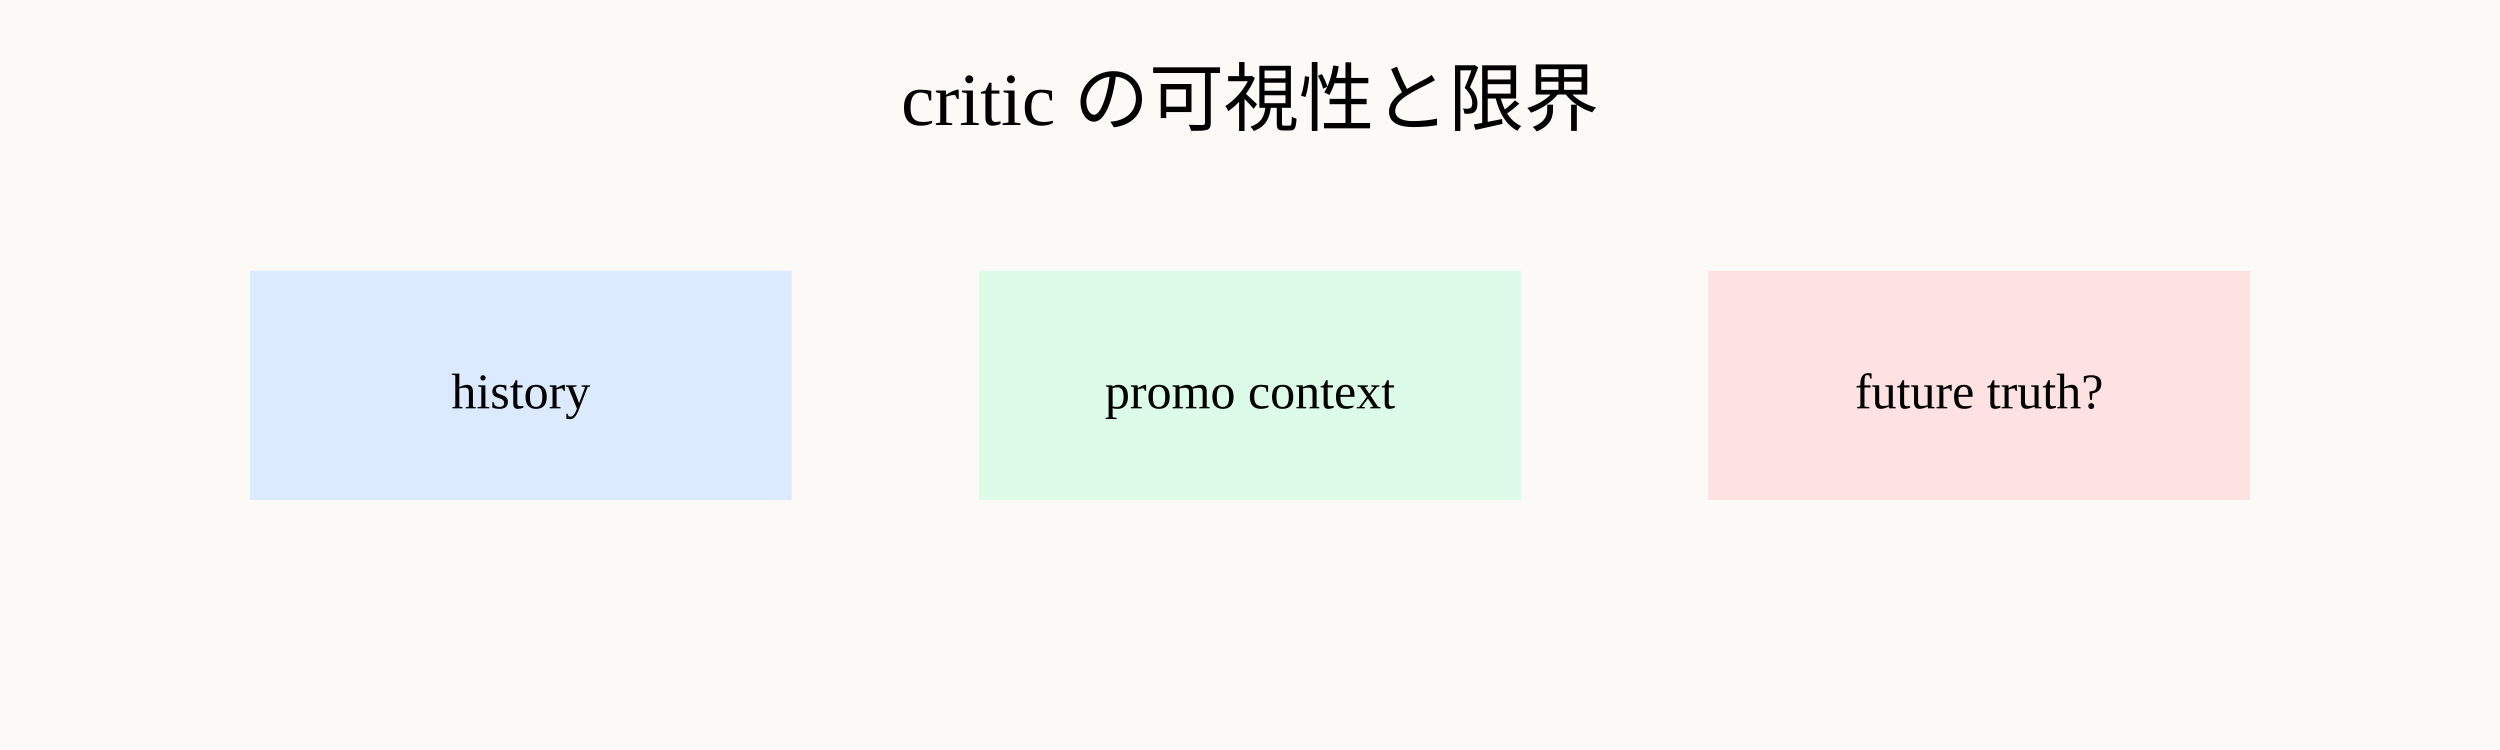
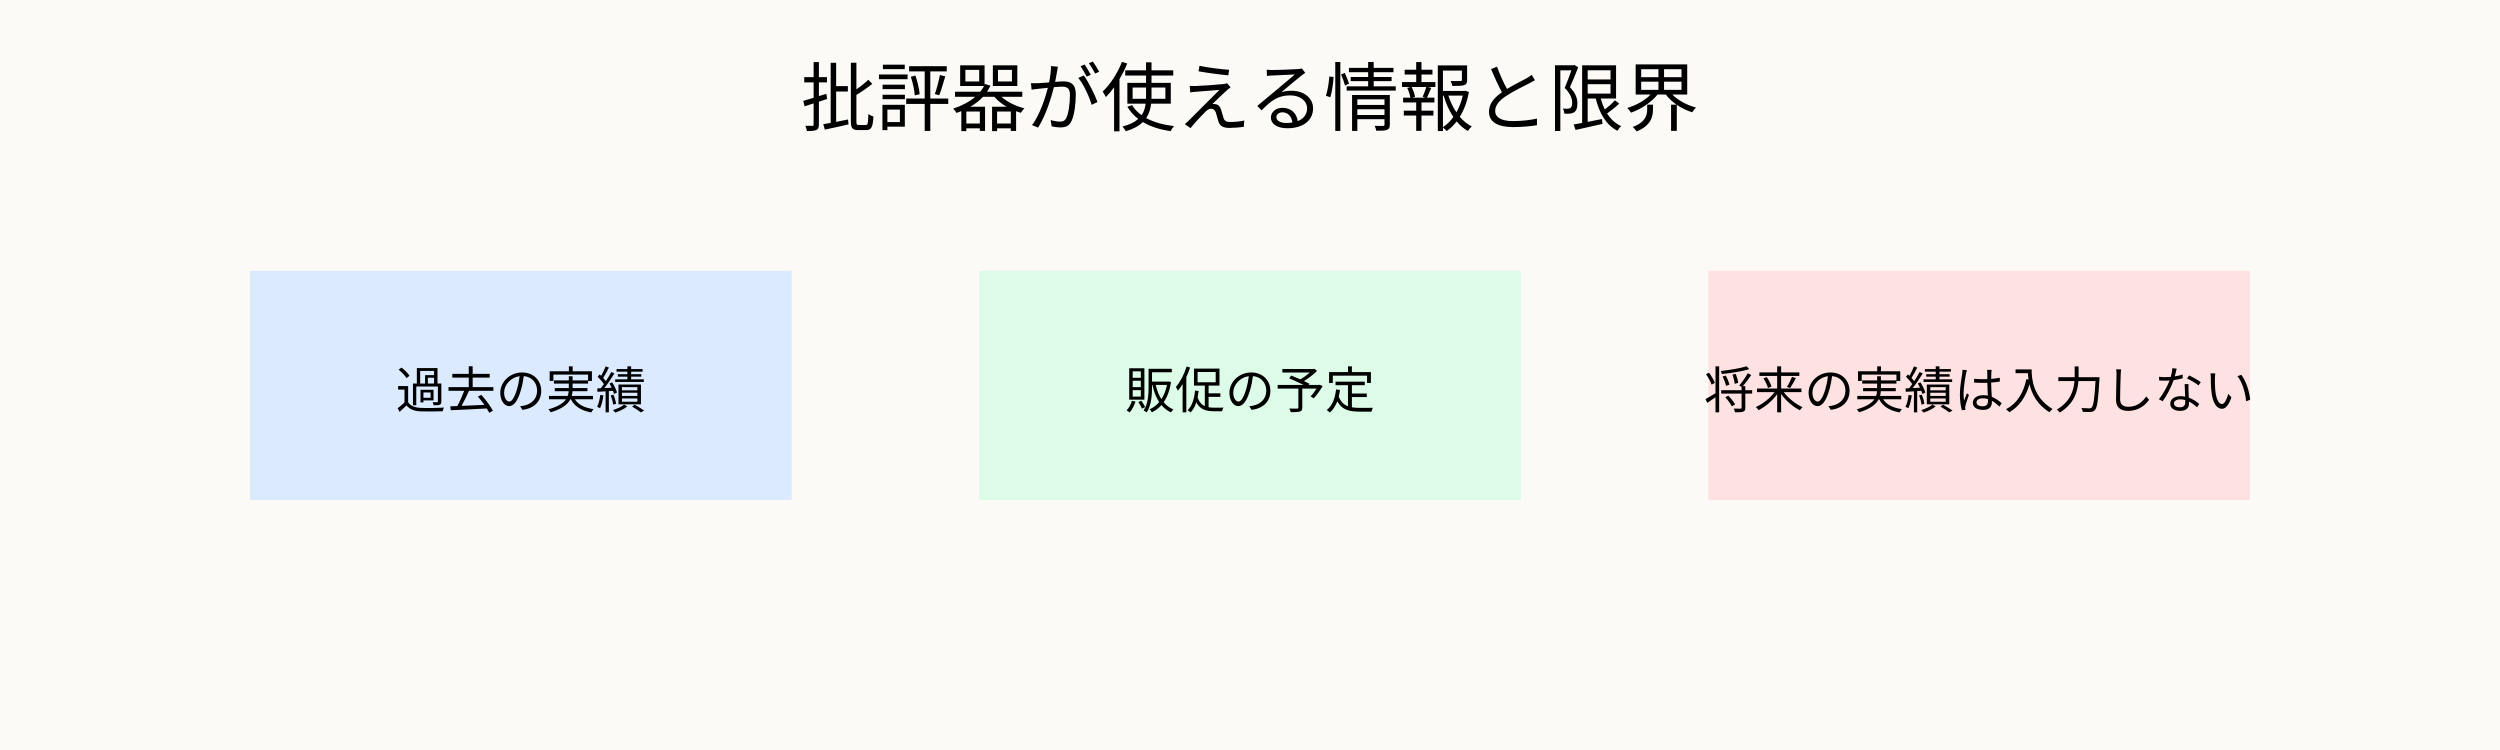
<svg xmlns="http://www.w3.org/2000/svg" viewBox="0 0 600 180">
  <rect width="600" height="180" fill="#fbfaf7" />
-   <text x="300" y="30" text-anchor="middle" font-size="18">critic の可視性と限界</text>
+   <text x="300" y="30" text-anchor="middle" font-size="18">批評器が使える情報と限界</text>
  <rect x="60" y="65" width="130" height="55" fill="#dbeafe" />
  <rect x="235" y="65" width="130" height="55" fill="#dcfce7" />
  <rect x="410" y="65" width="130" height="55" fill="#fee2e2" />
-   <text x="125" y="98" text-anchor="middle">history</text>
-   <text x="300" y="98" text-anchor="middle">promo context</text>
-   <text x="475" y="98" text-anchor="middle">future truth?</text>
+   <text x="125" y="98" text-anchor="middle">過去の実績</text>
+   <text x="300" y="98" text-anchor="middle">販促の予定</text>
+   <text x="475" y="98" text-anchor="middle">将来の実績は入力しない</text>
</svg>
